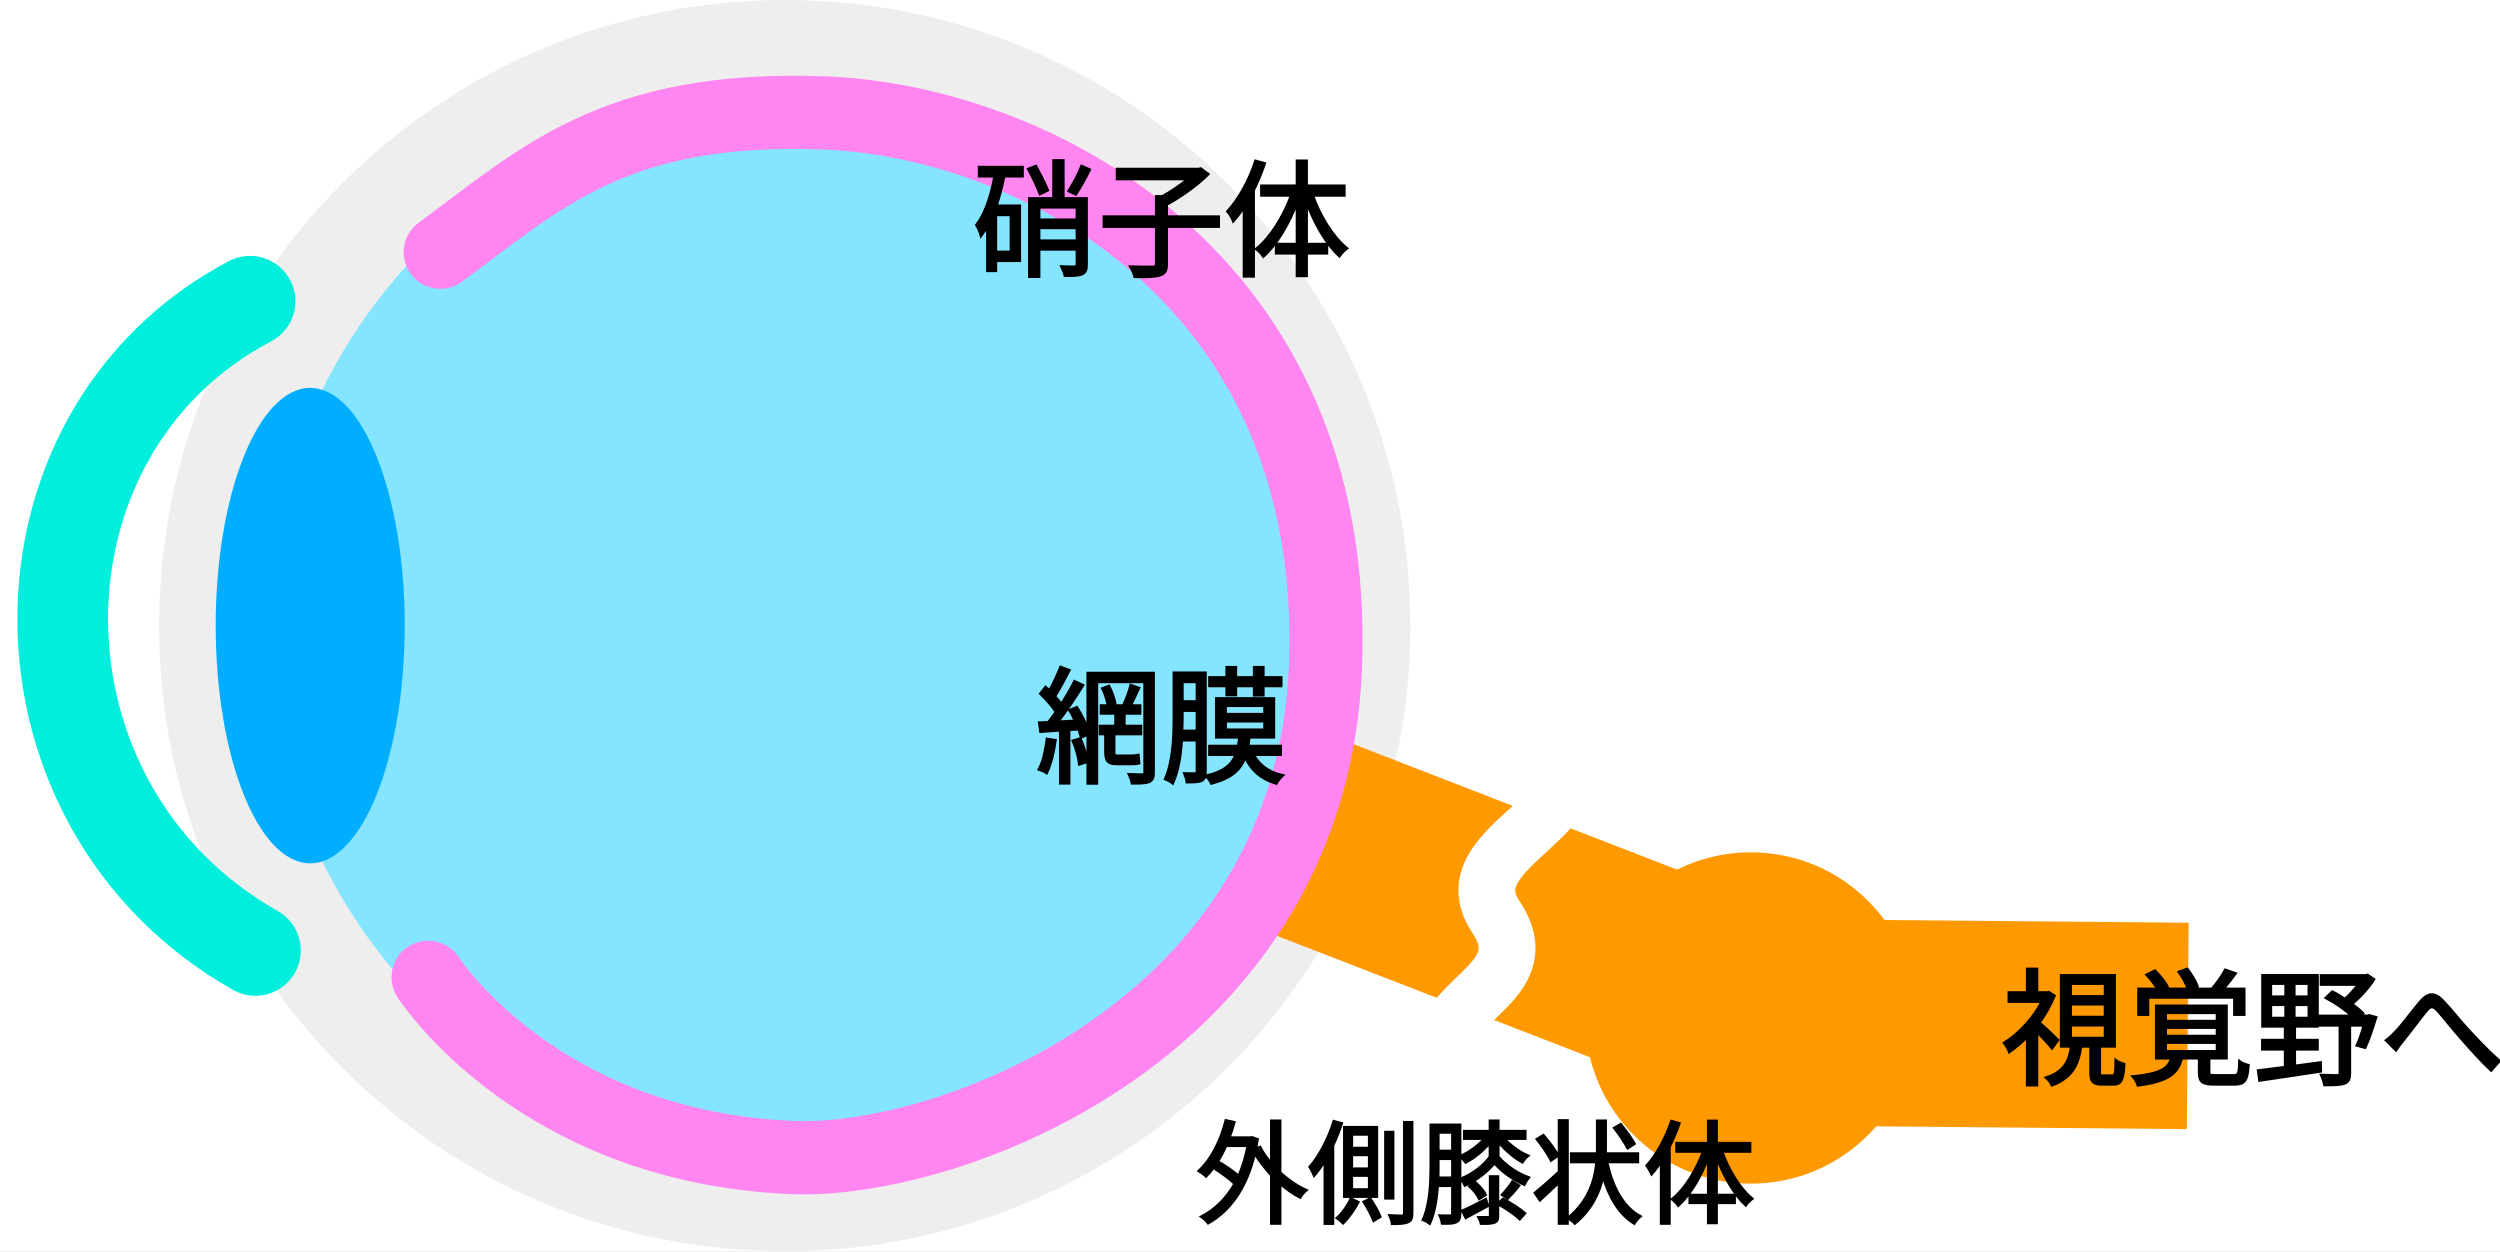
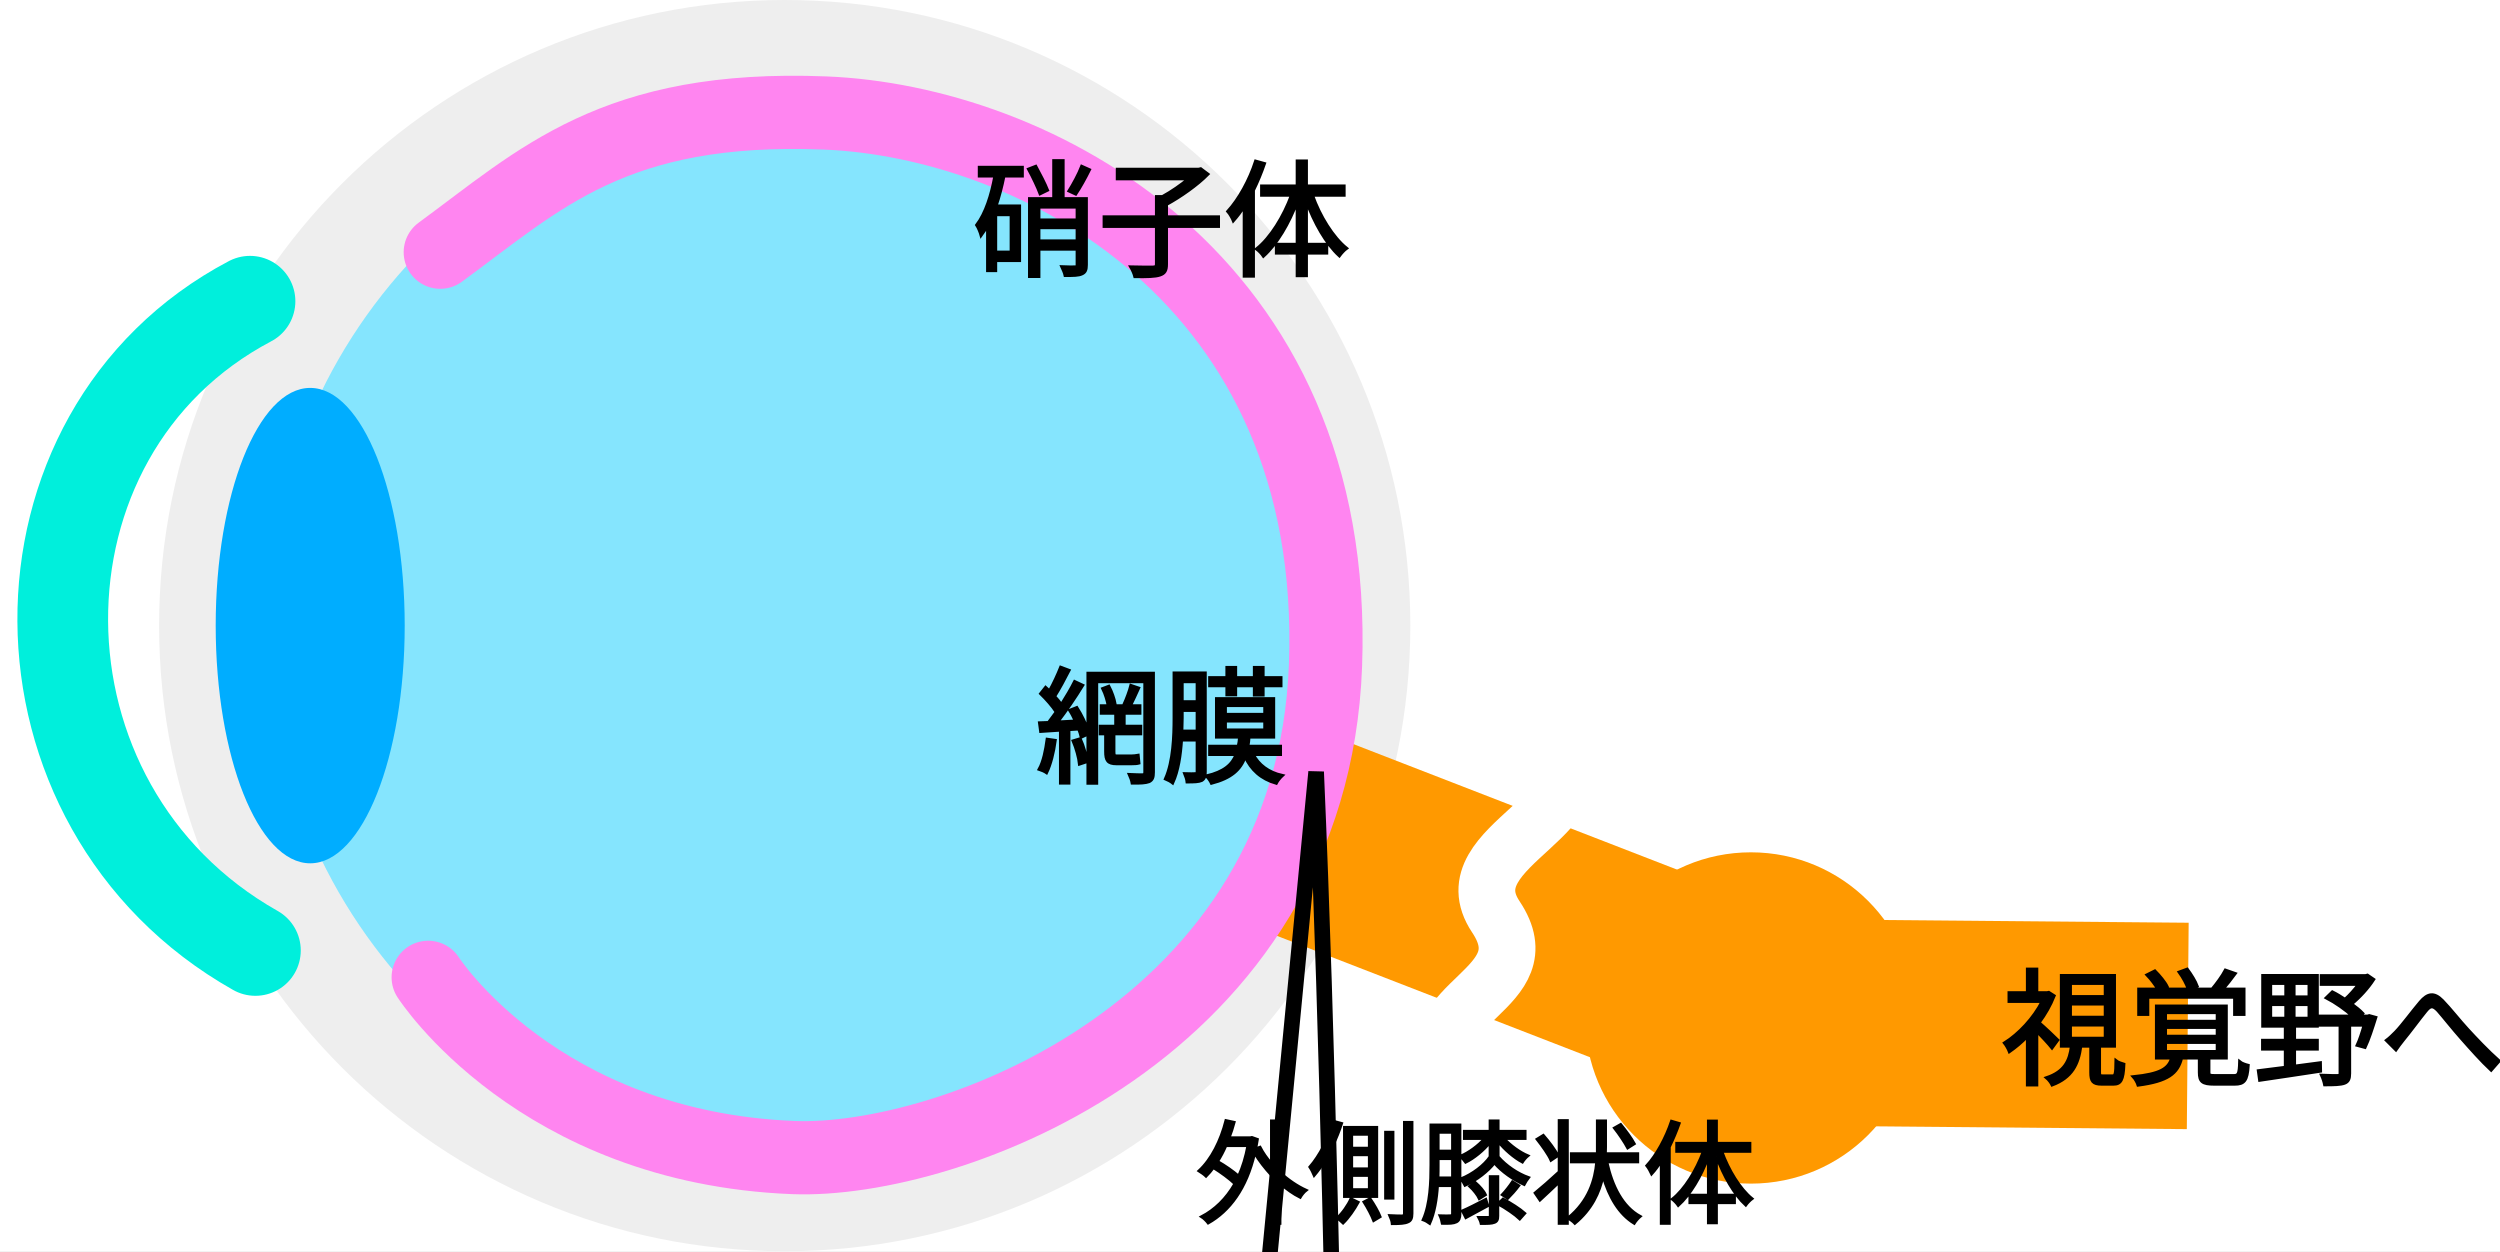
<svg xmlns="http://www.w3.org/2000/svg" width="240.353mm" height="120.293mm" viewBox="0 0 240.353 120.293" version="1.1" id="svg5">
  <defs id="defs2" />
  <g id="layer1" transform="translate(-13.93291,-65.56597)">
    <rect style="fill:#ffffff;fill-opacity:1;stroke:none;stroke-width:59.032;stroke-linecap:round;stroke-miterlimit:4;stroke-dasharray:none;stroke-opacity:1" id="rect16800" width="240.353" height="120.293" x="13.933" y="65.566" />
    <circle style="fill:#eeeeee;fill-opacity:1;stroke:none;stroke-width:1.323;stroke-miterlimit:4;stroke-dasharray:none;stroke-opacity:1" id="path846" cx="89.377" cy="125.713" r="60.147" />
    <path style="fill:none;stroke:#00efdc;stroke-width:8.72;stroke-linecap:round;stroke-linejoin:miter;stroke-miterlimit:4;stroke-dasharray:none;stroke-opacity:1" d="M 37.969,94.526 C 13.85,107.229 13.905,143.073 38.488,156.944" id="path1950" />
    <circle style="fill:#85e5fe;fill-opacity:1;stroke:none;stroke-width:2.646;stroke-miterlimit:4;stroke-dasharray:none;stroke-opacity:1" id="path7443" cx="91.166" cy="125.713" r="51.495" />
    <ellipse style="fill:#00adff;fill-opacity:1;stroke:none;stroke-width:2.646;stroke-miterlimit:4;stroke-dasharray:none;stroke-opacity:1" id="path4001" cx="43.756" cy="125.713" rx="9.086" ry="22.853" />
    <path style="fill:#ff9900;fill-opacity:1;stroke:#ff9900;stroke-width:19.844;stroke-linecap:butt;stroke-linejoin:miter;stroke-miterlimit:4;stroke-dasharray:none;stroke-opacity:1" d="m 138.326,145.528 37.98,14.728" id="path26876" />
    <path style="fill:#ff9900;fill-opacity:1;stroke:#ff9900;stroke-width:19.844;stroke-linecap:butt;stroke-linejoin:miter;stroke-miterlimit:4;stroke-dasharray:none;stroke-opacity:1" d="m 183.531,163.838 40.734,0.363" id="path26876-3" />
    <g id="path7443-3" style="stroke:#ff85f0;stroke-width:7.001;stroke-miterlimit:4;stroke-dasharray:none;stroke-opacity:1" transform="matrix(1.00528,0,0,1.00528,-0.5176402,-0.6672545)">
      <path style="fill:none;stroke:#ff85f0;stroke-width:7.001;stroke-linecap:round;stroke-linejoin:miter;stroke-miterlimit:4;stroke-dasharray:none;stroke-opacity:1" d="m 56.48,90.006 c 9.53,-6.967 16.597,-14.115 36.792,-13.315 19.802,0.785 49.241,15.599 47.869,52.835 -1.287,34.943 -36.108,47.643 -50.871,47.065 -24.499,-0.96 -34.946,-17.237 -34.946,-17.237" id="path16613" />
    </g>
    <text xml:space="preserve" style="font-style:normal;font-weight:normal;font-size:12.094px;line-height:1.25;font-family:sans-serif;letter-spacing:0px;word-spacing:0px;fill:#000000;fill-opacity:1;stroke:#000000;stroke-width:0.302;stroke-miterlimit:4;stroke-dasharray:none;stroke-opacity:1" x="19.647" y="113.535" id="text32616">
      <tspan id="tspan32614" style="font-style:normal;font-variant:normal;font-weight:normal;font-stretch:normal;font-family:MotoyaLMaru;-inkscape-font-specification:MotoyaLMaru;writing-mode:tb-rl;stroke:#000000;stroke-width:0.302;stroke-miterlimit:4;stroke-dasharray:none;stroke-opacity:1" x="113.535" y="19.647">角膜</tspan>
    </text>
    <text xml:space="preserve" style="font-style:normal;font-weight:normal;font-size:12.094px;line-height:1.25;font-family:sans-serif;letter-spacing:0px;word-spacing:0px;fill:#000000;fill-opacity:1;stroke:#000000;stroke-width:0.302;stroke-miterlimit:4;stroke-dasharray:none;stroke-opacity:1" x="43.729" y="107.435" id="text32616-6">
      <tspan id="tspan32614-7" style="font-style:normal;font-variant:normal;font-weight:normal;font-stretch:normal;font-family:MotoyaLMaru;-inkscape-font-specification:MotoyaLMaru;writing-mode:tb-rl;stroke:#000000;stroke-width:0.302;stroke-miterlimit:4;stroke-dasharray:none;stroke-opacity:1" x="107.435" y="43.729">水晶体</tspan>
    </text>
    <text xml:space="preserve" style="font-style:normal;font-weight:normal;font-size:12.094px;line-height:1.25;font-family:sans-serif;letter-spacing:0px;word-spacing:0px;fill:#000000;fill-opacity:1;stroke:#000000;stroke-width:0.302;stroke-miterlimit:4;stroke-dasharray:none;stroke-opacity:1" x="91.173" y="107.435" id="text32616-6-5">
      <tspan id="tspan32614-7-3" style="font-style:normal;font-variant:normal;font-weight:normal;font-stretch:normal;font-family:MotoyaLMaru;-inkscape-font-specification:MotoyaLMaru;writing-mode:tb-rl;fill:#000000;fill-opacity:1;stroke:#000000;stroke-width:0.302;stroke-miterlimit:4;stroke-dasharray:none;stroke-opacity:1" x="107.435" y="91.173">硝子体</tspan>
    </text>
    <text xml:space="preserve" style="font-style:normal;font-weight:normal;font-size:12.094px;line-height:1.25;font-family:sans-serif;letter-spacing:0px;word-spacing:0px;fill:#000000;fill-opacity:1;stroke:#000000;stroke-width:0.302;stroke-miterlimit:4;stroke-dasharray:none;stroke-opacity:1" x="206.419" y="168.902" id="text32616-6-5-53">
      <tspan id="tspan32614-7-3-5" style="font-style:normal;font-variant:normal;font-weight:normal;font-stretch:normal;font-family:MotoyaLMaru;-inkscape-font-specification:MotoyaLMaru;writing-mode:lr-tb;fill:#000000;fill-opacity:1;stroke:#000000;stroke-width:0.302;stroke-miterlimit:4;stroke-dasharray:none;stroke-opacity:1" x="206.419" y="168.902">視覚野へ</tspan>
    </text>
    <text xml:space="preserve" style="font-style:normal;font-weight:normal;font-size:12.094px;line-height:1.25;font-family:sans-serif;letter-spacing:0px;word-spacing:0px;fill:#000000;fill-opacity:1;stroke:#000000;stroke-width:0.302;stroke-miterlimit:4;stroke-dasharray:none;stroke-opacity:1" x="139.88" y="113.535" id="text32616-6-5-5">
      <tspan id="tspan32614-7-3-6" style="font-style:normal;font-variant:normal;font-weight:normal;font-stretch:normal;font-family:MotoyaLMaru;-inkscape-font-specification:MotoyaLMaru;writing-mode:tb-rl;stroke:#000000;stroke-width:0.302;stroke-miterlimit:4;stroke-dasharray:none;stroke-opacity:1" x="113.535" y="139.88">網膜</tspan>
    </text>
    <circle style="fill:#ff9900;fill-opacity:1;stroke-width:0.302;stroke-linecap:round" id="path7096" cx="182.266" cy="163.435" r="15.926" />
    <path style="fill:none;stroke:#ffffff;stroke-width:5.46;stroke-linecap:butt;stroke-linejoin:miter;stroke-miterlimit:4;stroke-dasharray:none;stroke-opacity:1" d="m 163.327,136.24 c 6.125,7.637 -10.302,10.408 -5.583,17.469 4.72,7.061 -7.735,8.084 -4.569,15.435 l 3.83,8.893" id="path7271" />
    <text xml:space="preserve" style="font-style:normal;font-weight:normal;font-size:10.752px;line-height:1.25;font-family:sans-serif;letter-spacing:0px;word-spacing:0px;fill:#000000;fill-opacity:1;stroke:#000000;stroke-width:0.268;stroke-miterlimit:4;stroke-dasharray:none;stroke-opacity:1" x="182.339" y="128.918" id="text32616-6-5-5-6">
      <tspan id="tspan32614-7-3-6-7" style="font-style:normal;font-variant:normal;font-weight:normal;font-stretch:normal;font-family:MotoyaLMaru;-inkscape-font-specification:MotoyaLMaru;writing-mode:tb-rl;stroke:#000000;stroke-width:0.268;stroke-miterlimit:4;stroke-dasharray:none;stroke-opacity:1" x="128.918" y="182.339">外側膝状体</tspan>
    </text>
    <text xml:space="preserve" style="font-style:normal;font-weight:normal;font-size:5.644px;line-height:1.25;font-family:sans-serif;letter-spacing:0px;word-spacing:0px;fill:#000000;fill-opacity:1;stroke:#000000;stroke-width:0.268;stroke-miterlimit:4;stroke-dasharray:none;stroke-opacity:1" x="190.857" y="123.822" id="text32616-6-5-5-6-3">
      <tspan id="tspan32614-7-3-6-7-6" style="font-style:normal;font-variant:normal;font-weight:normal;font-stretch:normal;font-size:5.644px;font-family:MotoyaLMaru;-inkscape-font-specification:MotoyaLMaru;writing-mode:tb-rl;stroke:#000000;stroke-width:0.268;stroke-miterlimit:4;stroke-dasharray:none;stroke-opacity:1" x="123.293" y="191.387">がいそくしつじょうたい</tspan>
    </text>
+     <path id="rect10252" style="fill:none;stroke:#000000;stroke-width:5.676;stroke-linecap:round;stroke-miterlimit:4;stroke-dasharray:none;stroke-opacity:1" d="M 478.242,280.456 445.344,622.84 H 35.891 V 911.342 H 849.652 V 622.84 H 487.268 c -3.036,-143.572 -4.619,-240.557 -9.025,-342.384 z" transform="matrix(0.2645833,0,0,0.2645833,13.93291,65.56597)" />
  </g>
</svg>
